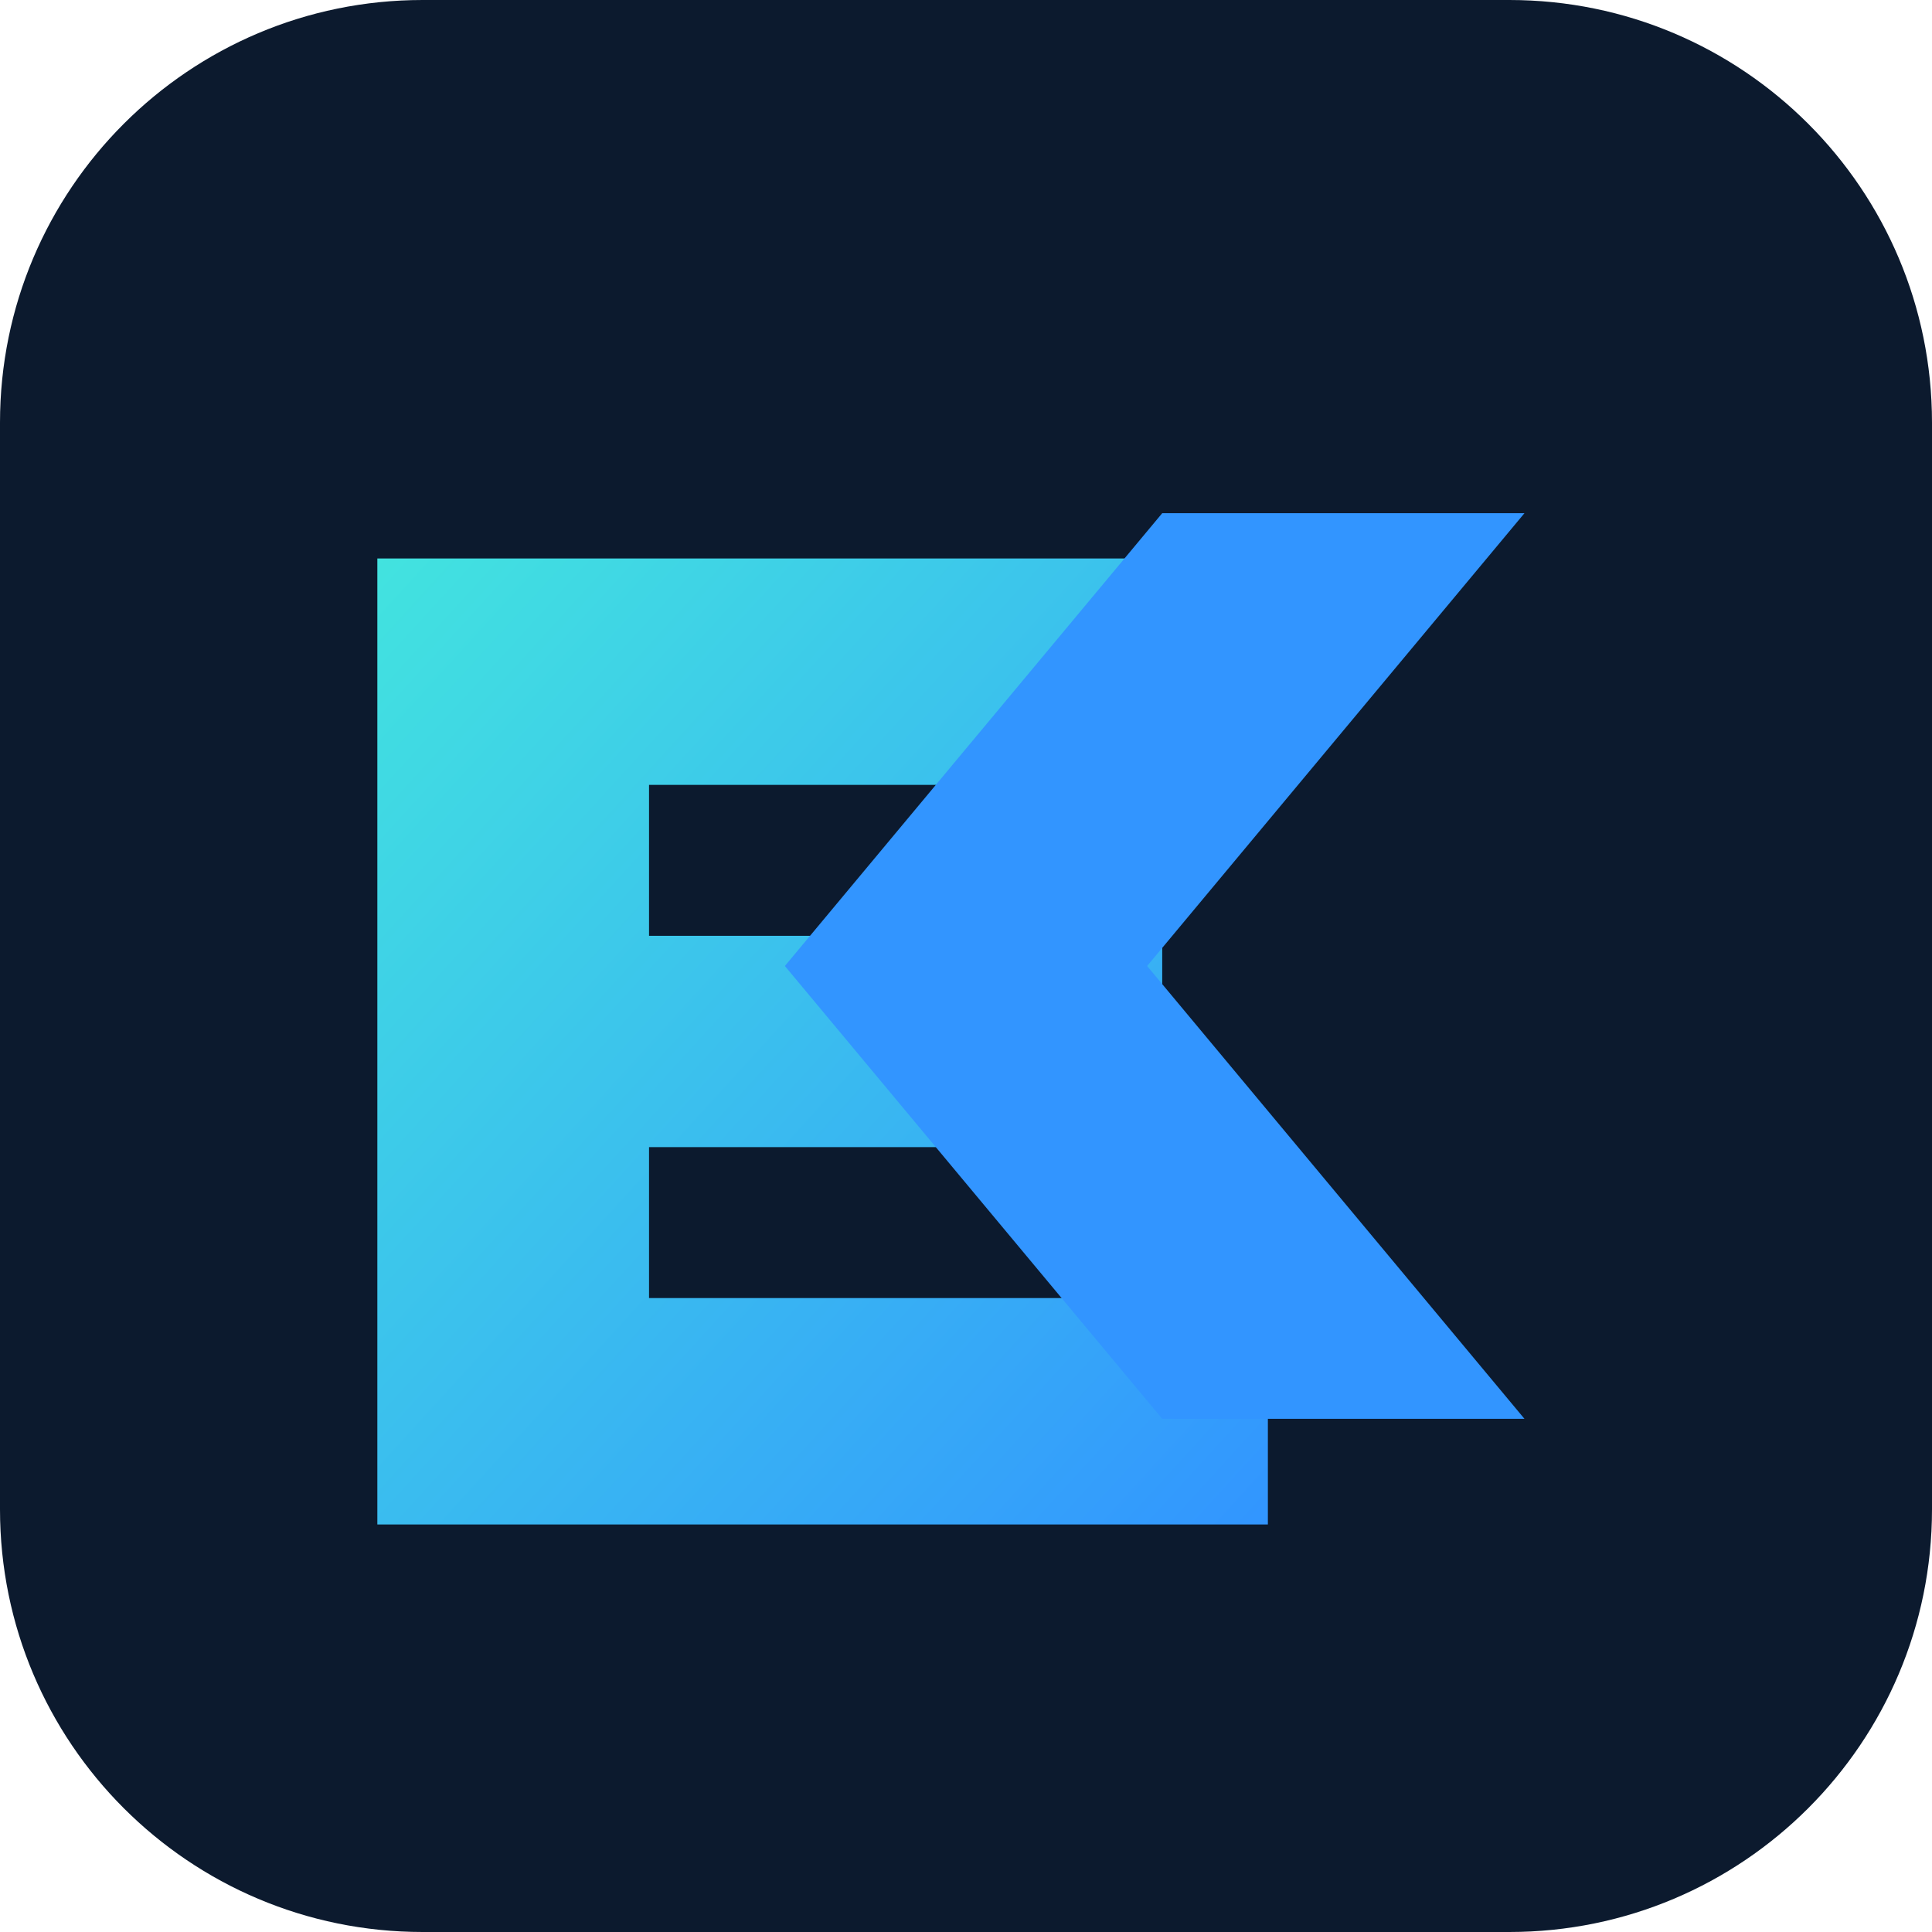
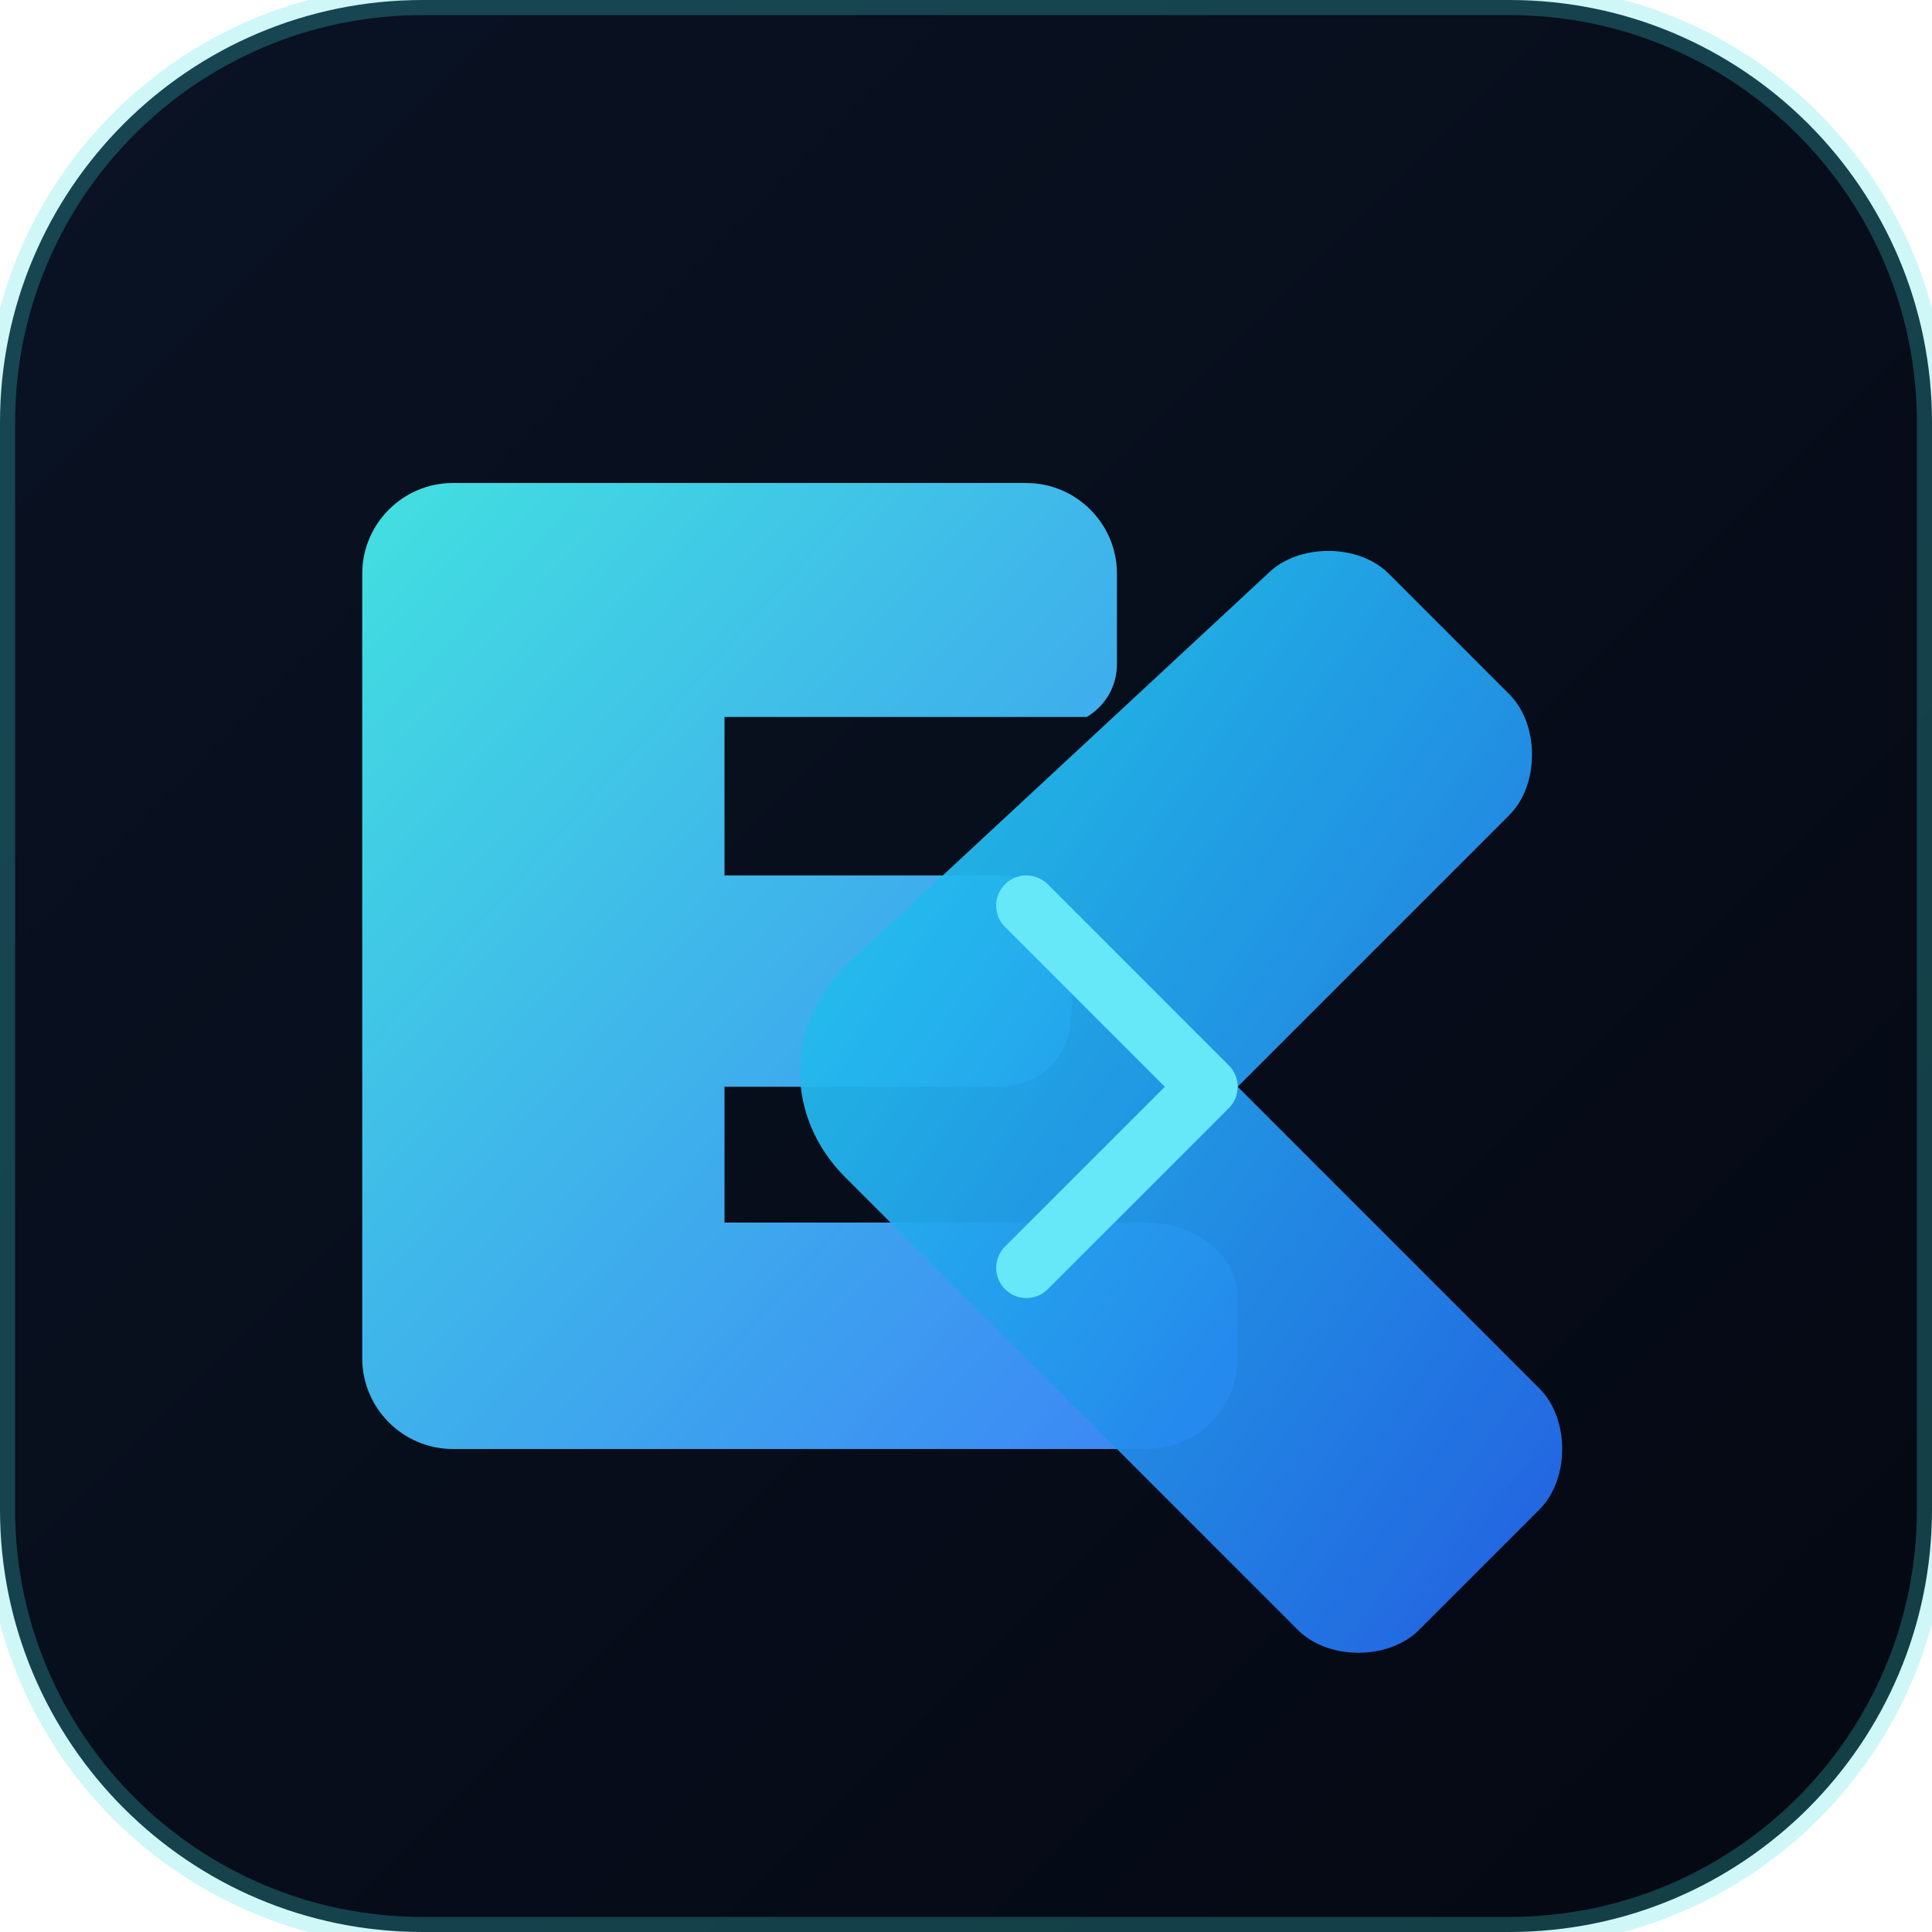
- <svg xmlns="http://www.w3.org/2000/svg" viewBox="0 0 128 128">
+ <svg xmlns="http://www.w3.org/2000/svg" viewBox="0 0 128 128" width="128" height="128">
  <defs>
-     <linearGradient id="g" x1="0" y1="0" x2="1" y2="1">
-       <stop stop-color="#42e3df" />
-       <stop offset="1" stop-color="#3295ff" />
+     <linearGradient id="bgGrad" x1="0%" y1="0%" x2="100%" y2="100%">
+       <stop offset="0%" stop-color="#0a1324" />
+       <stop offset="100%" stop-color="#040812" />
    </linearGradient>
+     <linearGradient id="cyanBlueGrad" x1="0%" y1="0%" x2="100%" y2="100%">
+       <stop offset="0%" stop-color="#38ef7d" stop-opacity="0" />
+       <stop offset="0%" stop-color="#42e0e0" />
+       <stop offset="100%" stop-color="#3b82f6" />
+     </linearGradient>
+     <linearGradient id="blueGlow" x1="0%" y1="0%" x2="100%" y2="100%">
+       <stop offset="0%" stop-color="#22d3ee" />
+       <stop offset="100%" stop-color="#2563eb" />
+     </linearGradient>
+     <filter id="glow" x="-20%" y="-20%" width="140%" height="140%">
+       <feGaussianBlur stdDeviation="4" result="blur" />
+       <feComposite in="SourceGraphic" in2="blur" operator="over" />
+     </filter>
  </defs>
-   <rect width="128" height="128" rx="28" fill="#0c1a2e" />
-   <path d="M25 37h58v15H43v10h34v14H43v10h41v15H25z" fill="url(#g)" />
-   <path d="M77 34h24L76 64l25 30H77L52 64z" fill="#3295ff" />
+   <rect width="128" height="128" rx="28" fill="url(#bgGrad)" stroke="rgba(66, 224, 224, 0.25)" stroke-width="2" />
+   <g transform="translate(24, 24)">
+     <path d="M 6 8 L 44 8 C 47.3 8 50 10.7 50 14 L 50 20 C 50 21.5 49.2 22.8 48 23.5 L 24 23.5 L 24 34 L 42 34 C 45 34 47 36 47 39 L 47 43 C 47 46 45 48 42 48 L 24 48 L 24 57 L 52 57 C 55 57 58 59 58 62 L 58 66 C 58 69.3 55.3 72 52 72 L 6 72 C 2.7 72 0 69.3 0 66 L 0 14 C 0 10.7 2.7 8 6 8 Z" fill="url(#cyanBlueGrad)" />
+     <path d="M 32 40 L 60 14 C 62 12 66 12 68 14 L 76 22 C 78 24 78 28 76 30 L 58 48 L 78 68 C 80 70 80 74 78 76 L 70 84 C 68 86 64 86 62 84 L 32 54 C 28 50 28 44 32 40 Z" fill="url(#blueGlow)" opacity="0.95" />
+     <path d="M 44 36 L 56 48 L 44 60" fill="none" stroke="#67e8f9" stroke-width="4" stroke-linecap="round" stroke-linejoin="round" />
+   </g>
</svg>
